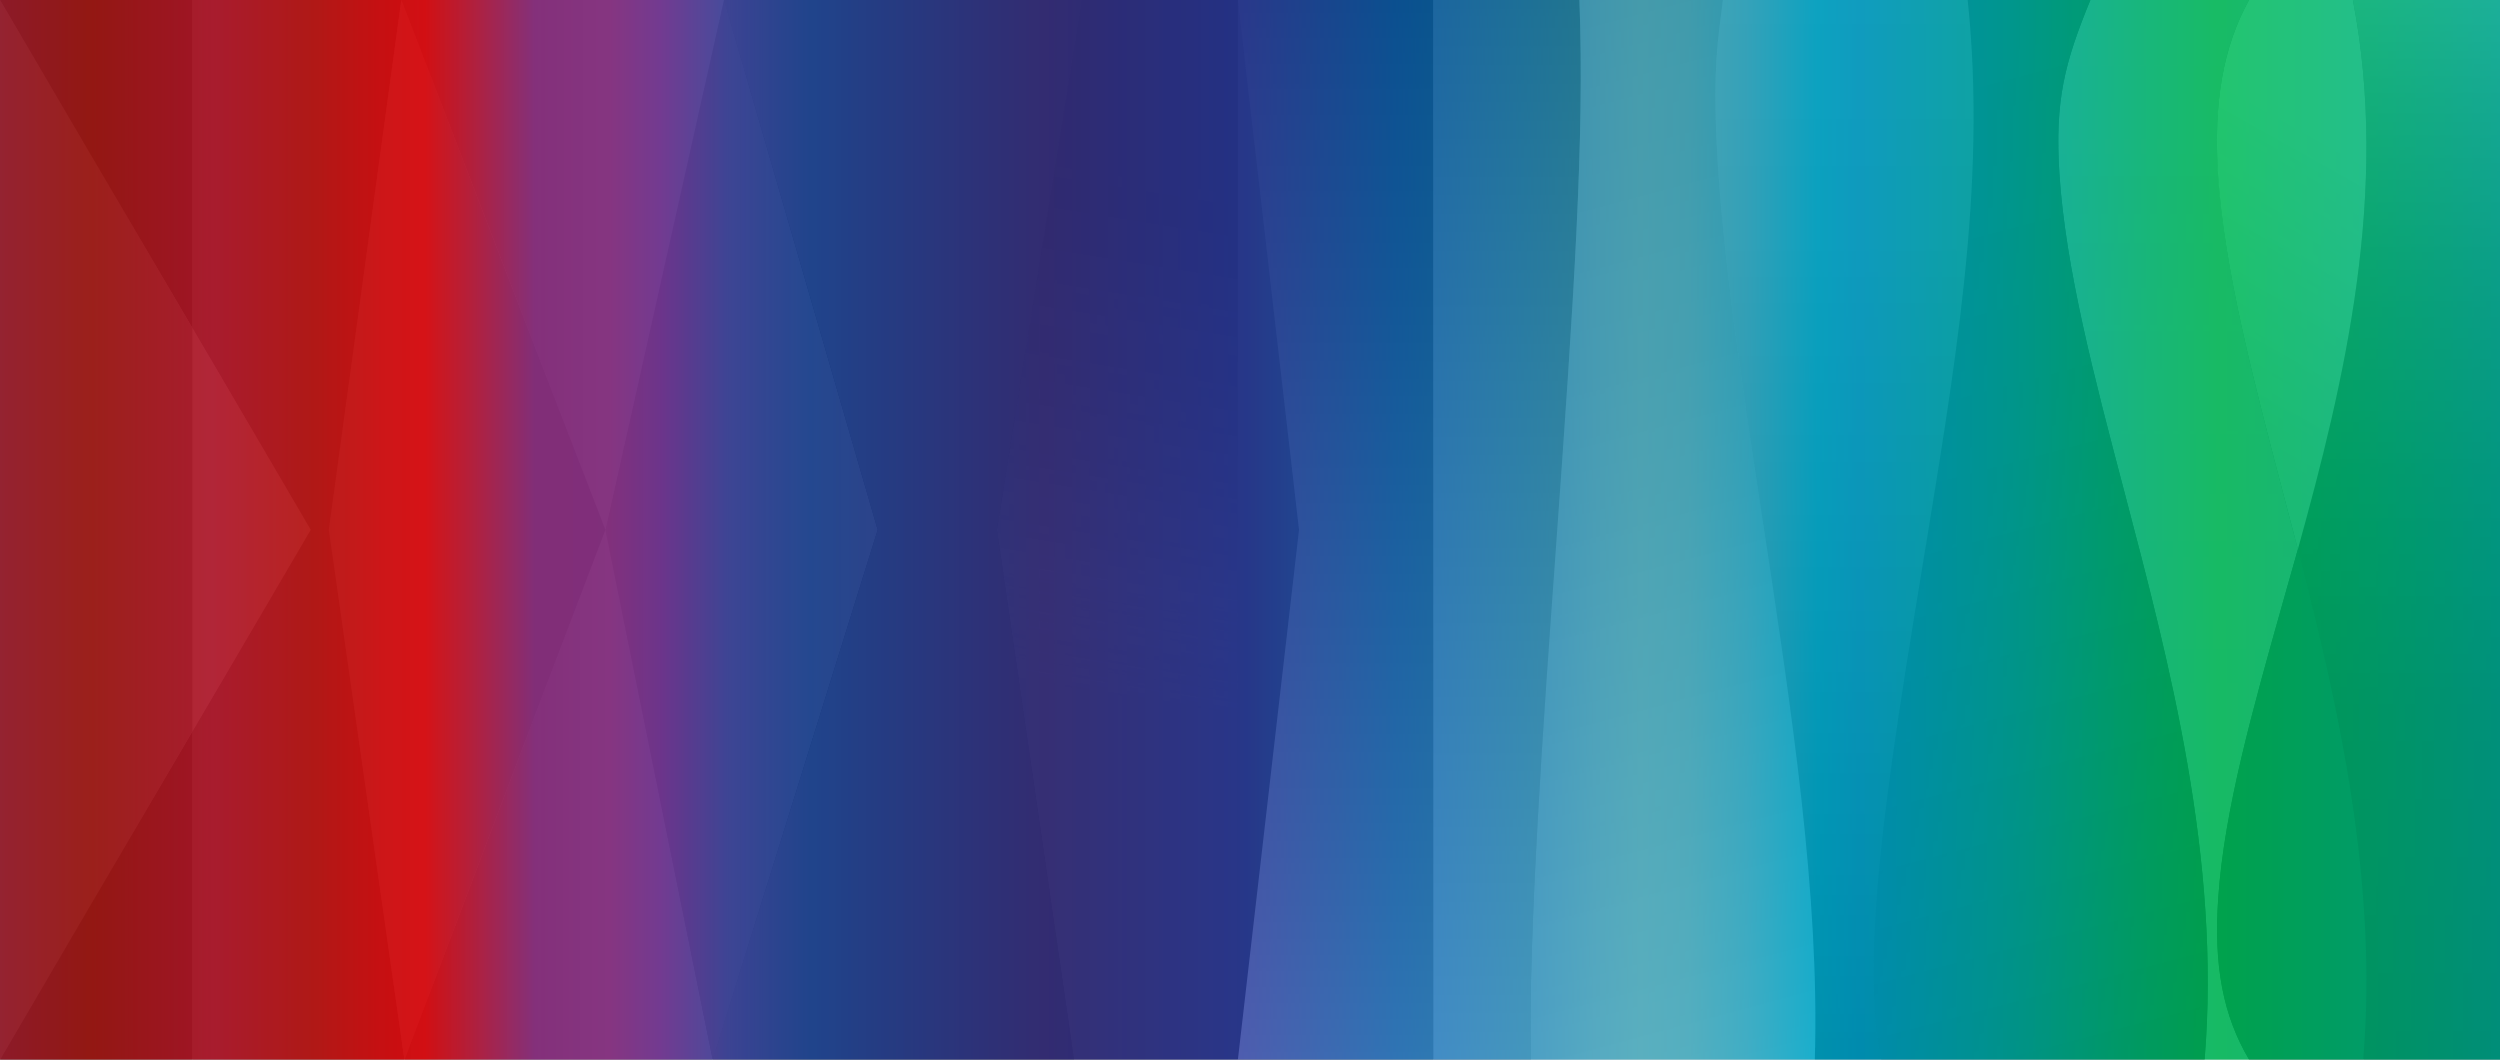
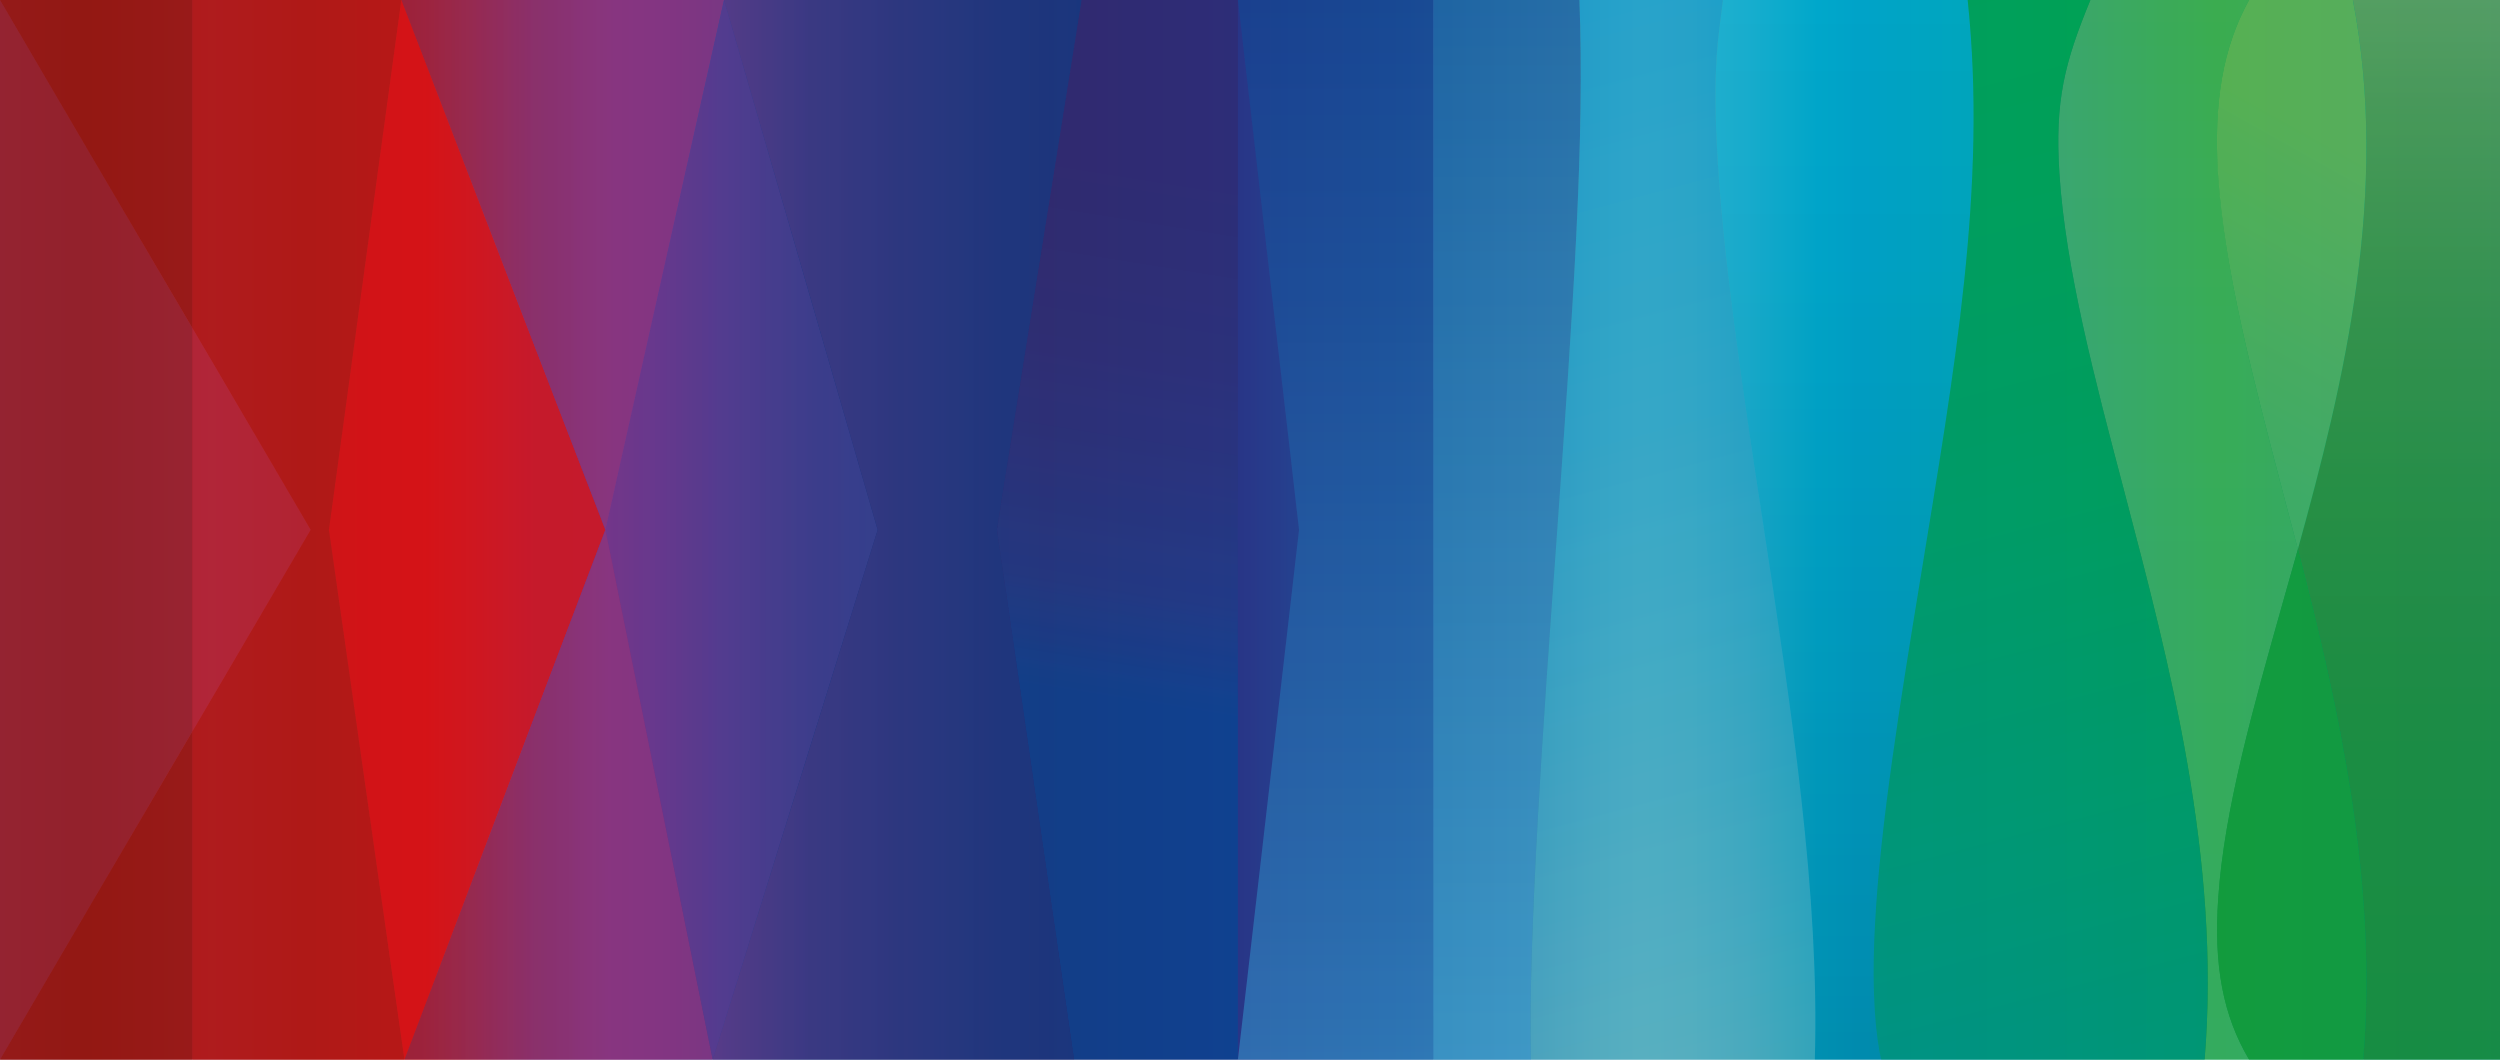
<svg xmlns="http://www.w3.org/2000/svg" version="1.2" viewBox="0 0 1300 551" width="1300" height="551">
  <defs>
    <linearGradient id="g1" x1="0" y1="275.5" x2="1300" y2="275.5" gradientUnits="userSpaceOnUse">
      <stop offset="0" stop-color="#942331" />
      <stop offset=".036" stop-color="#931813" />
      <stop offset=".085" stop-color="#b12638" />
      <stop offset=".124" stop-color="#af1917" />
      <stop offset=".126" stop-color="#b11917" />
      <stop offset=".153" stop-color="#cb1517" />
      <stop offset=".17" stop-color="#d51317" />
      <stop offset=".175" stop-color="#ce1b24" />
      <stop offset=".188" stop-color="#bb2742" />
      <stop offset=".205" stop-color="#9b326b" />
      <stop offset=".214" stop-color="#88357f" />
      <stop offset=".244" stop-color="#853580" />
      <stop offset=".264" stop-color="#6e368c" />
      <stop offset=".291" stop-color="#3a4190" />
      <stop offset=".324" stop-color="#14387f" />
      <stop offset=".393" stop-color="#2b2f75" />
      <stop offset=".418" stop-color="#312a6f" />
      <stop offset=".476" stop-color="#2a3281" />
      <stop offset=".494" stop-color="#283587" />
      <stop offset=".558" stop-color="#1d61a1" />
      <stop offset=".567" stop-color="#2169a5" />
      <stop offset=".609" stop-color="#3d8fb6" />
      <stop offset=".639" stop-color="#53a7be" />
      <stop offset=".656" stop-color="#5bb0c0" />
      <stop offset=".675" stop-color="#53adbe" />
      <stop offset=".699" stop-color="#36a3ba" />
      <stop offset=".727" stop-color="#0095b3" />
      <stop offset=".743" stop-color="#008bae" />
      <stop offset=".798" stop-color="#009490" />
      <stop offset=".887" stop-color="#00a24c" />
      <stop offset="1" stop-color="#00937d" />
    </linearGradient>
    <linearGradient id="g2" x1="370.6" y1="413.2" x2="210.3" y2="413.2" gradientUnits="userSpaceOnUse">
      <stop offset="0" stop-color="#88357f" />
      <stop offset=".335" stop-color="#88357f" />
      <stop offset=".6" stop-color="#8b2e64" />
      <stop offset=".871" stop-color="#8e284a" />
      <stop offset="1" stop-color="#8f2540" />
      <stop offset="1" stop-color="#8f2540" />
    </linearGradient>
    <linearGradient id="g3" x1="647.1" y1=".5" x2="588.8" y2="364.7" gradientUnits="userSpaceOnUse">
      <stop offset="0" stop-color="#312a6f" />
      <stop offset=".243" stop-color="#312a6f" />
      <stop offset=".418" stop-color="#2f2d72" />
      <stop offset=".625" stop-color="#2b337a" />
      <stop offset=".846" stop-color="#1e3e87" />
      <stop offset="1" stop-color="#024995" />
    </linearGradient>
    <linearGradient id="g4" x1="314.8" y1="275.5" x2="456.4" y2="275.5" gradientUnits="userSpaceOnUse">
      <stop offset="0" stop-color="#6e368c" />
      <stop offset="1" stop-color="#3a4190" />
    </linearGradient>
    <linearGradient id="g5" x1="562.5" y1="275.5" x2="370.6" y2="275.5" gradientUnits="userSpaceOnUse">
      <stop offset="0" stop-color="#14387f" />
      <stop offset=".231" stop-color="#1d3880" />
      <stop offset=".504" stop-color="#313881" />
      <stop offset=".798" stop-color="#493984" />
      <stop offset="1" stop-color="#5c3986" />
    </linearGradient>
    <linearGradient id="g6" x1="377.7" y1="137.7" x2="204.4" y2="137.7" gradientUnits="userSpaceOnUse">
      <stop offset="0" stop-color="#88357f" />
      <stop offset=".335" stop-color="#88357f" />
      <stop offset=".6" stop-color="#8b2e64" />
      <stop offset=".871" stop-color="#8e284a" />
      <stop offset="1" stop-color="#8f2540" />
      <stop offset="1" stop-color="#8f2540" />
    </linearGradient>
    <linearGradient id="g7" x1="1132.6" y1="0" x2="1132.6" y2="551" gradientUnits="userSpaceOnUse">
      <stop offset="0" stop-color="#94bd55" />
      <stop offset=".333" stop-color="#8cbc68" />
      <stop offset=".689" stop-color="#85bb74" />
      <stop offset="1" stop-color="#83bb78" />
    </linearGradient>
    <linearGradient id="g8" x1="961.4" y1="5.9" x2="1104.7" y2="548.3" gradientUnits="userSpaceOnUse">
      <stop offset="0" stop-color="#00a24c" />
      <stop offset=".198" stop-color="#00a150" />
      <stop offset=".478" stop-color="#009d5c" />
      <stop offset=".805" stop-color="#009770" />
      <stop offset="1" stop-color="#00937d" />
    </linearGradient>
    <linearGradient id="g9" x1="1247.4" y1="0" x2="1247.4" y2="551" gradientUnits="userSpaceOnUse">
      <stop offset="0" stop-color="#699f60" />
      <stop offset=".096" stop-color="#5a9955" />
      <stop offset=".265" stop-color="#449148" />
      <stop offset=".452" stop-color="#318c40" />
      <stop offset=".672" stop-color="#23893b" />
      <stop offset="1" stop-color="#1d893a" />
    </linearGradient>
    <linearGradient id="g10" x1="959.2" y1="0" x2="959.2" y2="551" gradientUnits="userSpaceOnUse">
      <stop offset="0" stop-color="#00b5dd" />
      <stop offset=".224" stop-color="#00b0d8" />
      <stop offset=".548" stop-color="#00a3c9" />
      <stop offset=".931" stop-color="#008fb3" />
      <stop offset="1" stop-color="#008bae" />
    </linearGradient>
    <linearGradient id="g11" x1="1136.4" y1="224.5" x2="1218.5" y2="78.1" gradientUnits="userSpaceOnUse">
      <stop offset="0" stop-color="#62b16e" />
      <stop offset="1" stop-color="#86b857" />
    </linearGradient>
    <linearGradient id="g12" x1="775.5" y1="12.3" x2="921.4" y2="556.9" gradientUnits="userSpaceOnUse">
      <stop offset="0" stop-color="#009ad2" />
      <stop offset=".379" stop-color="#19a1cd" />
      <stop offset="1" stop-color="#5bb0c0" />
    </linearGradient>
    <linearGradient id="g13" x1="694.6" y1="0" x2="694.6" y2="551" gradientUnits="userSpaceOnUse">
      <stop offset="0" stop-color="#174290" />
      <stop offset=".265" stop-color="#1c4d98" />
      <stop offset=".802" stop-color="#2a6daf" />
      <stop offset="1" stop-color="#327ab9" />
    </linearGradient>
    <linearGradient id="g14" x1="783.6" y1="551" x2="783.6" y2="0" gradientUnits="userSpaceOnUse">
      <stop offset="0" stop-color="#3e9ac9" />
      <stop offset="1" stop-color="#1d61a1" />
    </linearGradient>
  </defs>
  <style>
		.s0 { fill: url(#g1) } 
- 		.s1 { fill: url(#g2) } 
- 		.s2 { opacity: .8;fill: url(#g3) } 
- 		.s3 { fill: url(#g4) } 
- 		.s4 { fill: url(#g5) } 
- 		.s5 { fill: #af1917 } 
- 		.s6 { fill: url(#g6) } 
- 		.s7 { fill: #931813 } 
- 		.s8 { fill: #b12638 } 
- 		.s9 { fill: #942331 } 
- 		.s10 { fill: #d51317 } 
- 		.s11 { opacity: .5;fill: url(#g7) } 
- 		.s12 { fill: url(#g8) } 
- 		.s13 { fill: #169a39 } 
- 		.s14 { fill: url(#g9) } 
- 		.s15 { opacity: .7;fill: url(#g10) } 
- 		.s16 { opacity: .3;fill: #283587 } 
- 		.s17 { opacity: .8;fill: url(#g11) } 
- 		.s18 { opacity: .7;fill: url(#g12) } 
- 		.s19 { fill: url(#g13) } 
- 		.s20 { fill: url(#g14) } 
+ 		.s1 { mix-blend-mode: luminosity;fill: url(#g2) } 
+ 		.s2 { opacity: .8;mix-blend-mode: luminosity;fill: url(#g3) } 
+ 		.s3 { mix-blend-mode: luminosity;fill: url(#g4) } 
+ 		.s4 { mix-blend-mode: luminosity;fill: url(#g5) } 
+ 		.s5 { mix-blend-mode: luminosity;fill: #af1917 } 
+ 		.s6 { mix-blend-mode: luminosity;fill: url(#g6) } 
+ 		.s7 { mix-blend-mode: luminosity;fill: #931813 } 
+ 		.s8 { mix-blend-mode: luminosity;fill: #b12638 } 
+ 		.s9 { mix-blend-mode: luminosity;fill: #942331 } 
+ 		.s10 { mix-blend-mode: luminosity;fill: #d51317 } 
+ 		.s11 { opacity: .5;mix-blend-mode: luminosity;fill: url(#g7) } 
+ 		.s12 { mix-blend-mode: luminosity;fill: url(#g8) } 
+ 		.s13 { mix-blend-mode: luminosity;fill: #169a39 } 
+ 		.s14 { mix-blend-mode: luminosity;fill: url(#g9) } 
+ 		.s15 { opacity: .7;mix-blend-mode: luminosity;fill: url(#g10) } 
+ 		.s16 { opacity: .3;mix-blend-mode: luminosity;fill: #283587 } 
+ 		.s17 { opacity: .8;mix-blend-mode: luminosity;fill: url(#g11) } 
+ 		.s18 { opacity: .7;mix-blend-mode: luminosity;fill: url(#g12) } 
+ 		.s19 { mix-blend-mode: luminosity;fill: url(#g13) } 
+ 		.s20 { mix-blend-mode: luminosity;fill: url(#g14) } 
	</style>
  <g id="Layer">
    <path id="Layer" class="s0" d="m0 0h1300v551h-1300z" />
-     <g id="Layer" style="opacity: .8;mix-blend-mode: luminosity">
+     <g id="Layer" style="opacity: .8">
      <path id="Layer" class="s1" d="m210.3 551h160.3l-55.8-275.5z" />
      <path id="Layer" class="s2" d="m643.7 0h-81.2l-44.1 275.5 40.1 275.5h85.2z" />
      <path id="Layer" class="s3" d="m376.5 0l-61.7 275.5 55.8 275.5 85.8-275.5z" />
      <path id="Layer" class="s4" d="m562.5 0h-186l79.9 275.5-85.8 275.5h187.9l-40.1-275.5z" />
      <path id="Layer" class="s5" d="m208.7 0h-108.7v170.5l61.6 105-61.6 104.9v170.6h110.3l-39.3-275.5z" />
      <path id="Layer" class="s6" d="m376.5 0h-167.8l106.1 275.5z" />
      <path id="Layer" class="s7" d="m100 0h-100l100 170.5z" />
      <path id="Layer" class="s8" d="m161.6 275.5l-61.6-105v209.9z" />
      <path id="Layer" class="s7" d="m0 551h100v-170.6z" />
      <path id="Layer" class="s9" d="m100 170.5l-100-170.5v551l100-170.6z" />
      <path id="Layer" class="s10" d="m208.7 0l-37.7 275.5 39.3 275.5 104.5-275.5z" />
      <path id="Layer" class="s11" d="m1153.5 466.7c3.1-45.6 18-98.2 33.7-153.9q3.8-13.4 7.7-27.2-3.9-14.8-7.7-29.2c-15.7-59.8-30.6-116.4-33.7-165.4-2.5-38.1 2.5-66.5 16-91h-82.5c-13.5 32.9-18.5 52.3-16.1 90.4 3.2 49 18 105.5 33.8 165.4 23.3 88.7 50.3 190.9 41.7 295.1h23.1c-13.5-22.7-18.5-48.8-16-84.2z" />
      <path id="Layer" class="s12" d="m1104.7 255.8c-15.8-59.9-30.6-116.4-33.8-165.4-2.4-38.1 2.6-57.5 16.1-90.4h-63.8c10.2 97-6.8 191.9-24.4 299.8-10.3 63-21 128.2-23.8 181-2 37.9 0.7 58.9 3.2 70.2h168.2c8.6-104.3-18.4-206.5-41.7-295.2z" />
      <path id="Layer" class="s13" d="m1194.9 285.6q-3.9 13.8-7.7 27.2c-15.7 55.7-30.6 108.3-33.7 153.9-2.5 35.4 2.5 61.5 16 84.3h59.4c7.7-93.1-12.9-183.9-34-265.4z" />
      <path id="Layer" class="s14" d="m1223.5 0c19.2 99.5-4.4 198.5-28.6 285.6 21.1 81.5 41.7 172.3 34 265.4h71.1v-551z" />
      <path id="Layer" class="s15" d="m975 480.8c2.8-52.8 13.5-118 23.8-181 17.6-107.9 34.6-202.8 24.4-299.8h-127.3c-2.5 20.5-5.2 34.5-3.2 75.2 2.8 56.8 13.4 126.8 23.7 194.5 15.2 99.7 29.9 195.7 27.3 281.3h34.5c-2.5-11.3-5.2-32.3-3.2-70.2z" />
      <path id="Layer" class="s16" d="m643.7 0v551l31.8-275.5z" />
      <path id="Layer" class="s17" d="m1153.4 91c3.2 49 18.1 105.6 33.8 165.4q3.8 14.4 7.7 29.2c24.2-87.1 47.8-186.1 28.6-285.6h-54c-13.5 24.5-18.5 52.9-16.1 91z" />
      <path id="Layer" class="s18" d="m916.5 269.7c-10.4-67.7-21-137.7-23.8-194.5-2-40.7 0.7-54.7 3.2-75.2h-74.6c2.7 72.2-2.7 153.3-12.5 289-5.7 78.3-14.4 198.7-12.7 262h147.6c2.6-85.6-12.1-181.6-27.2-281.3z" />
      <path id="Layer" class="s19" d="m643.7 0l31.8 275.5-31.8 275.5h101.6l0.1-551z" />
      <path id="Layer" class="s20" d="m808.8 289c9.8-135.7 15.2-216.8 12.5-289h-75.9l-0.1 551h50.8c-1.7-63.3 7-183.7 12.7-262z" />
    </g>
  </g>
</svg>
